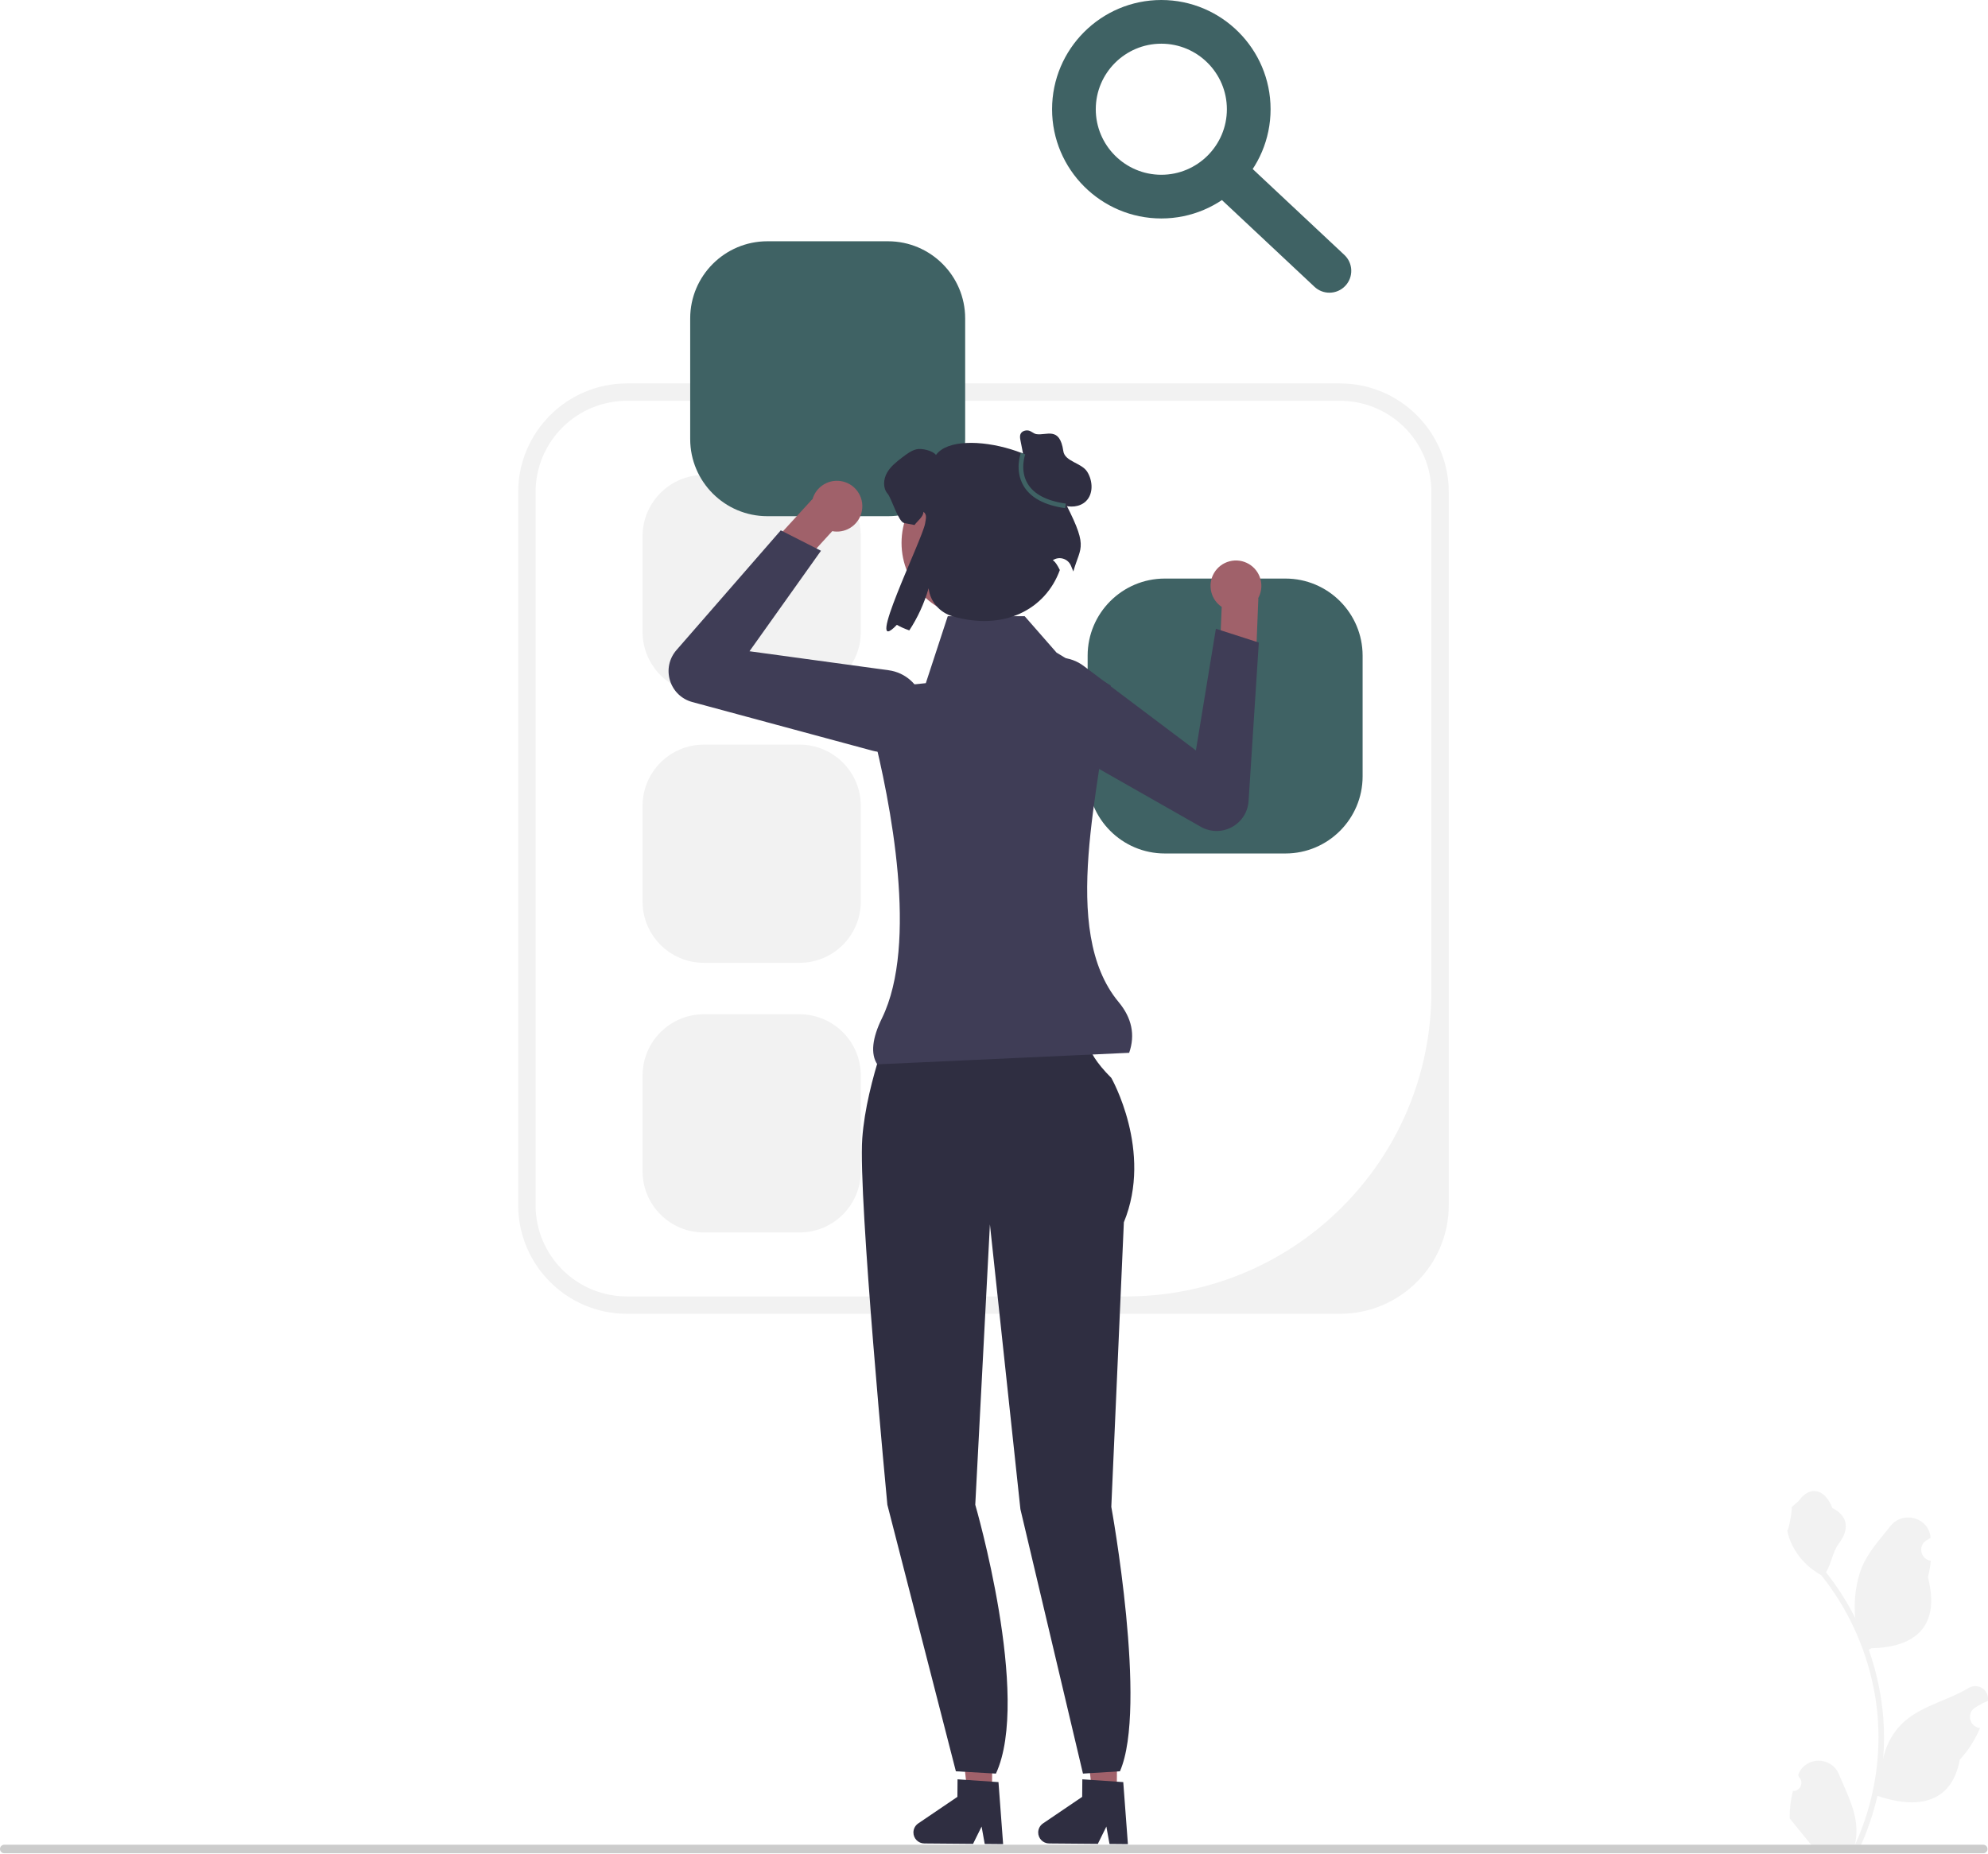
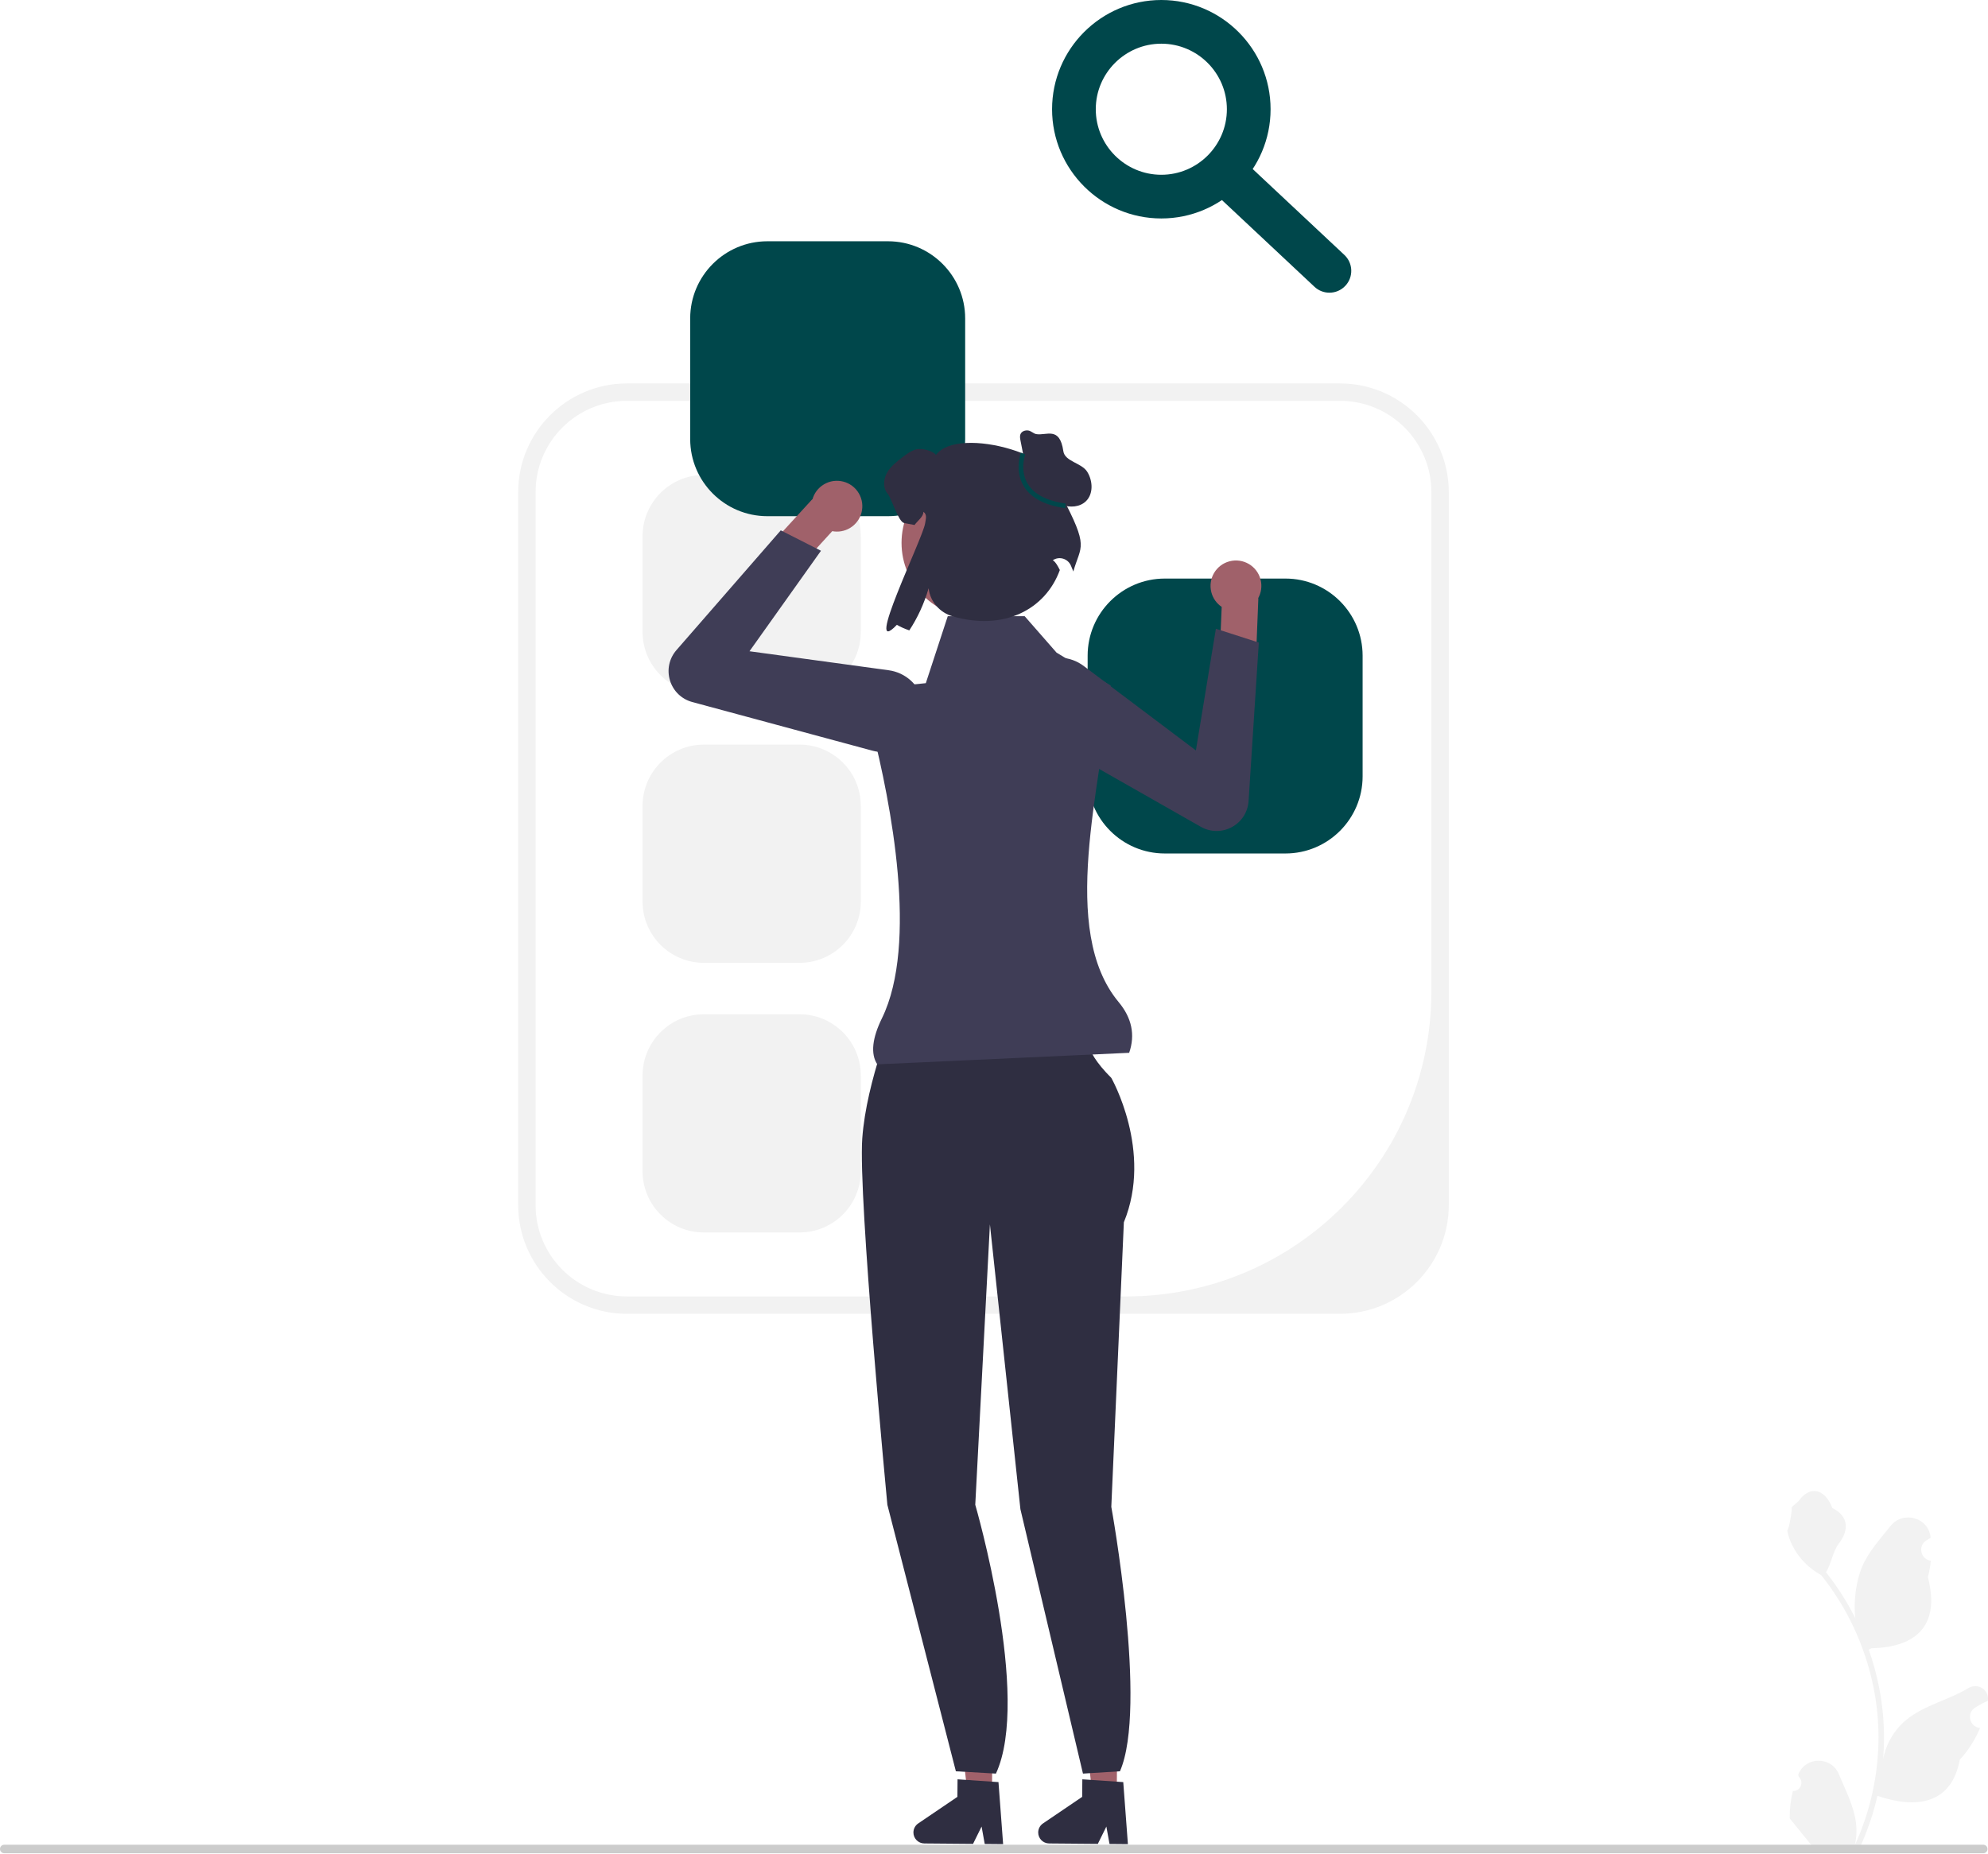
<svg xmlns="http://www.w3.org/2000/svg" width="552.81" height="515.459" viewBox="0 0 552.81 515.459">
  <path d="M372.633,365.415H174.325c-16.669,0-30.23-13.561-30.23-30.23V136.877c0-16.669,13.561-30.23,30.23-30.23h198.308c16.669,0,30.23,13.561,30.23,30.23v198.308c0,16.669-13.561,30.23-30.23,30.23ZM174.325,111.484c-14.024,0-25.393,11.369-25.393,25.393v198.308c0,14.024,11.369,25.393,25.393,25.393h138.91c46.829,0,84.791-37.962,84.791-84.791V136.877c0-14.024-11.369-25.393-25.393-25.393H174.325Z" fill="#f2f2f2" />
  <path d="M195.704,132.106c-9.386,0-17.021,7.635-17.021,17.021v26.642c0,9.386,7.635,17.021,17.021,17.021h26.642c9.386,0,17.021-7.635,17.021-17.021v-26.642c0-9.386-7.635-17.021-17.021-17.021h-26.642Z" fill="#f2f2f2" />
  <path d="M195.704,207.106c-9.386,0-17.021,7.635-17.021,17.021v26.642c0,9.386,7.635,17.021,17.021,17.021h26.642c9.386,0,17.021-7.635,17.021-17.021v-26.642c0-9.386-7.635-17.021-17.021-17.021h-26.642Z" fill="#f2f2f2" />
  <path d="M195.704,282.106c-9.386,0-17.021,7.635-17.021,17.021v26.642c0,9.386,7.635,17.021,17.021,17.021h26.642c9.386,0,17.021-7.635,17.021-17.021v-26.642c0-9.386-7.635-17.021-17.021-17.021h-26.642Z" fill="#f2f2f2" />
  <g>
-     <path d="M213.371,67.106c-11.826,0-21.447,9.621-21.447,21.447v33.569c0,11.826,9.621,21.447,21.447,21.447h33.569c11.826,0,21.447-9.621,21.447-21.447v-33.569c0-11.826-9.621-21.447-21.447-21.447h-33.569Z" fill="#3f6264" />
-     <path d="M323.89,160.919c-11.826,0-21.447,9.621-21.447,21.447v33.569c0,11.826,9.621,21.447,21.447,21.447h33.569c11.826,0,21.447-9.621,21.447-21.447v-33.569c0-11.826-9.621-21.447-21.447-21.447h-33.569Z" fill="#3f6264" />
+     <path d="M213.371,67.106c-11.826,0-21.447,9.621-21.447,21.447v33.569c0,11.826,9.621,21.447,21.447,21.447h33.569c11.826,0,21.447-9.621,21.447-21.447v-33.569c0-11.826-9.621-21.447-21.447-21.447h-33.569Z" fill="#00474b" />
+     <path d="M323.89,160.919c-11.826,0-21.447,9.621-21.447,21.447v33.569c0,11.826,9.621,21.447,21.447,21.447h33.569c11.826,0,21.447-9.621,21.447-21.447v-33.569c0-11.826-9.621-21.447-21.447-21.447h-33.569Z" fill="#00474b" />
    <g>
      <polygon points="275.842 498.808 269.023 498.75 266.004 471.833 276.069 471.917 275.842 498.808" fill="#a0616a" />
      <path d="M253.998,509.652c-.015,1.679,1.338,3.06,3.023,3.076l13.559,.113,2.374-4.811,.872,4.836,5.116,.046-1.292-17.248-1.78-.118-7.26-.5-2.342-.157-.041,4.88-10.892,7.388c-.829,.563-1.328,1.495-1.336,2.496Z" fill="#2f2e41" />
    </g>
    <g>
      <polygon points="310.54 498.808 303.72 498.75 300.702 471.833 310.767 471.917 310.54 498.808" fill="#a0616a" />
      <path d="M288.696,509.652c-.015,1.679,1.338,3.06,3.023,3.076l13.559,.113,2.374-4.811,.872,4.836,5.116,.046-1.292-17.248-1.78-.118-7.26-.5-2.342-.157-.041,4.88-10.892,7.388c-.829,.563-1.328,1.495-1.336,2.496Z" fill="#2f2e41" />
    </g>
    <path d="M249.081,281.178l27.643,.873,26.189,5.82s-2.619,3.201,6.111,11.93c0,0,11.639,20.369,3.492,40.156l-3.492,79.148s10.181,55.794,2.402,73.551l-10.281,.643-17.396-73.55-8.479-79.209-4.074,77.984s15.585,53.527,5.744,74.776l-11.135-.643-19.052-74.133s-8.148-85.549-6.984-101.844c1.164-16.295,9.311-35.5,9.311-35.5Z" fill="#2f2e41" />
    <g>
      <path d="M341.914,156.113c-3.779,.978-6.049,4.835-5.071,8.614,.448,1.732,1.505,3.14,2.877,4.071l-0,.01-.536,12.985,9.937,4.598,.793-19.981-.069,.002c.862-1.535,1.159-3.389,.683-5.228-.978-3.779-4.835-6.049-8.614-5.071Z" fill="#a0616a" />
      <path d="M286.378,202.455c-2.087-2.069-3.298-4.874-3.344-7.925-.061-4.092,1.99-7.807,5.486-9.935,4.026-2.452,9.06-2.204,12.825,.631l31.203,23.494,5.56-33.844,11.937,3.843-2.848,44.07c-.199,3.083-1.942,5.798-4.661,7.264-2.719,1.466-5.945,1.429-8.63-.098l-45.093-25.655c-.906-.515-1.722-1.137-2.435-1.844Z" fill="#3f3d56" />
    </g>
    <g>
      <path d="M238.799,137.182c1.995,3.355,.892,7.693-2.464,9.687-1.538,.914-3.28,1.171-4.91,.865l-.007,.007-8.761,9.599-10.294-3.73,13.505-14.748,.048,.05c.469-1.697,1.563-3.223,3.196-4.194,3.355-1.995,7.693-.892,9.687,2.464Z" fill="#a0616a" />
      <path d="M242.584,208.787l-50.085-13.529c-2.982-.806-5.299-3.051-6.198-6.006-.899-2.955-.224-6.111,1.805-8.44l29.005-33.301,11.182,5.675-19.88,27.949,38.699,5.285c4.67,.638,8.419,4.006,9.552,8.581,.984,3.973-.175,8.054-3.099,10.918-2.18,2.134-5.015,3.274-7.954,3.274-1.004,0-2.021-.133-3.027-.405Z" fill="#3f3d56" />
    </g>
    <path d="M313.989,292.822l-70.038,3.213c-1.924-2.921-1.403-7.313,1.291-12.814,10.171-20.767,2.447-60.055-2.75-80.512-1.458-5.74,2.456-11.446,8.349-12.035l6.604-.66,6.104-18.634h21.379l8.869,10.133,15.052,9.144c-2.74,28.221-14.414,68.071,2.217,88.055,3.637,4.371,4.669,9.097,2.923,14.111Z" fill="#3f3d56" />
    <circle cx="271.519" cy="150.987" r="20.824" fill="#a0616a" />
    <path d="M295.082,137.658c2.897-10.563-28.679-19.621-34.815-11.114-.853-1.209-4.007-1.944-5.453-1.573-1.447,.371-2.664,1.298-3.851,2.196-1.632,1.254-3.324,2.552-4.326,4.355-1.009,1.796-1.165,4.244,.193,5.802,1.076,1.239,2.966,7.823,4.584,8.15,1.128,.23,2.077,.415,2.894,.549,.727-1.061,2.581-2.394,2.448-3.677,1.098,.727,.697,2.006,.476,3.314-.737,4.354-17.346,38.055-7.833,28.124,.942,.556,2.107,1.076,3.45,1.551,2.278-3.435,4.147-7.486,5.379-11.723l.009,.078c.424,3.682,3.115,6.703,6.674,7.734,14.279,4.137,25.83-1.933,29.803-12.88-1.455-2.953-2.088-2.632-1.958-2.72,1.816-1.224,4.311-.423,5.092,1.622,.23,.603,.439,1.118,.62,1.506,2.07-7.405,4.532-6.336-3.385-21.294Z" fill="#2f2e41" />
    <path d="M285.231,129.994l-1.459-7.457c-.123-.627-.239-1.307,.044-1.88,.363-.736,1.297-1.041,2.109-.924,.812,.117,1.42,.859,2.228,1.002,2.81,.497,6.524-2.279,7.531,4.742,.42,2.927,5.091,3.237,6.651,5.749,1.56,2.512,1.751,6.139-.377,8.191-1.7,1.639-4.431,1.828-6.639,.991-2.208-.837-3.981-2.529-5.529-4.312s-2.95-3.714-4.736-5.259" fill="#2f2e41" />
-     <path d="M296.195,141.336c-5.698-.796-9.582-2.868-11.544-6.159-2.568-4.307-.848-9.05-.773-9.25l1.204,.448c-.016,.044-1.576,4.385,.68,8.156,1.755,2.933,5.325,4.795,10.611,5.533l-.178,1.273Z" fill="#3f6264" />
+     <path d="M296.195,141.336c-5.698-.796-9.582-2.868-11.544-6.159-2.568-4.307-.848-9.05-.773-9.25l1.204,.448c-.016,.044-1.576,4.385,.68,8.156,1.755,2.933,5.325,4.795,10.611,5.533l-.178,1.273Z" fill="#00474b" />
  </g>
-   <path d="M322.934,60.762c-16.751,0-30.381-13.63-30.381-30.381S306.183,0,322.934,0s30.381,13.63,30.381,30.381-13.63,30.381-30.381,30.381Zm0-48.61c-10.052,0-18.229,8.177-18.229,18.229s8.177,18.229,18.229,18.229,18.229-8.177,18.229-18.229-8.177-18.229-18.229-18.229Z" fill="#3f6264" />
-   <path d="M369.677,81.409c-1.489,0-2.982-.543-4.154-1.644l-28.515-26.723c-2.451-2.293-2.575-6.139-.279-8.586,2.29-2.457,6.136-2.578,8.586-.279l28.515,26.723c2.451,2.293,2.575,6.139,.279,8.586-1.196,1.279-2.813,1.923-4.433,1.923Z" fill="#3f6264" />
+   <path d="M322.934,60.762c-16.751,0-30.381-13.63-30.381-30.381S306.183,0,322.934,0s30.381,13.63,30.381,30.381-13.63,30.381-30.381,30.381Zm0-48.61c-10.052,0-18.229,8.177-18.229,18.229s8.177,18.229,18.229,18.229,18.229-8.177,18.229-18.229-8.177-18.229-18.229-18.229Z" fill="#00474b" />
+   <path d="M369.677,81.409c-1.489,0-2.982-.543-4.154-1.644l-28.515-26.723c-2.451-2.293-2.575-6.139-.279-8.586,2.29-2.457,6.136-2.578,8.586-.279l28.515,26.723c2.451,2.293,2.575,6.139,.279,8.586-1.196,1.279-2.813,1.923-4.433,1.923Z" fill="#00474b" />
  <g>
    <path d="M498.551,498.126c2.066,.129,3.208-2.437,1.645-3.933l-.155-.618c.02-.05,.041-.099,.062-.148,2.089-4.982,9.17-4.947,11.241,.042,1.839,4.428,4.179,8.864,4.756,13.546,.258,2.067,.142,4.172-.316,6.2,4.308-9.411,6.575-19.687,6.575-30.021,0-2.597-.142-5.193-.433-7.783-.239-2.119-.568-4.224-.995-6.31-2.306-11.277-7.299-22.018-14.5-30.99-3.462-1.892-6.349-4.851-8.093-8.397-.626-1.279-1.117-2.655-1.35-4.056,.394,.052,1.486-5.949,1.188-6.317,.549-.833,1.532-1.247,2.131-2.06,2.982-4.043,7.091-3.337,9.236,2.157,4.582,2.313,4.627,6.148,1.815,9.837-1.789,2.347-2.035,5.522-3.604,8.035,.162,.207,.329,.407,.491,.614,2.961,3.798,5.522,7.88,7.681,12.169-.61-4.766,.291-10.508,1.826-14.21,1.748-4.217,5.025-7.769,7.91-11.415,3.466-4.379,10.573-2.468,11.184,3.083,.006,.054,.012,.107,.017,.161-.429,.242-.848,.499-1.259,.77-2.339,1.547-1.531,5.174,1.241,5.602l.063,.01c-.155,1.544-.42,3.074-.807,4.579,3.702,14.316-4.29,19.53-15.701,19.764-.252,.129-.497,.258-.749,.381,1.156,3.255,2.08,6.594,2.764,9.979,.614,2.99,1.04,6.013,1.279,9.049,.297,3.83,.271,7.68-.052,11.503l.019-.136c.82-4.211,3.107-8.145,6.427-10.87,4.946-4.063,11.933-5.559,17.268-8.824,2.568-1.572,5.859,.459,5.411,3.437l-.022,.143c-.794,.323-1.569,.698-2.319,1.117-.429,.242-.848,.499-1.259,.77-2.339,1.547-1.531,5.174,1.241,5.602l.063,.01c.045,.006,.084,.013,.129,.019-1.363,3.236-3.262,6.239-5.639,8.829-2.315,12.497-12.256,13.683-22.89,10.044h-.006c-1.163,5.064-2.861,10.011-5.044,14.726h-18.02c-.065-.2-.123-.407-.181-.607,1.666,.103,3.346,.006,4.986-.297-1.337-1.641-2.674-3.294-4.011-4.935-.032-.032-.058-.065-.084-.097-.678-.84-1.363-1.673-2.041-2.512l-0-.001c-.042-2.578,.267-5.147,.879-7.64l.001-0Z" fill="#f2f2f2" />
    <path d="M0,514.269c0,.66,.53,1.19,1.19,1.19H551.48c.66,0,1.19-.53,1.19-1.19,0-.66-.53-1.19-1.19-1.19H1.19c-.66,0-1.19,.53-1.19,1.19Z" fill="#ccc" />
  </g>
</svg>
